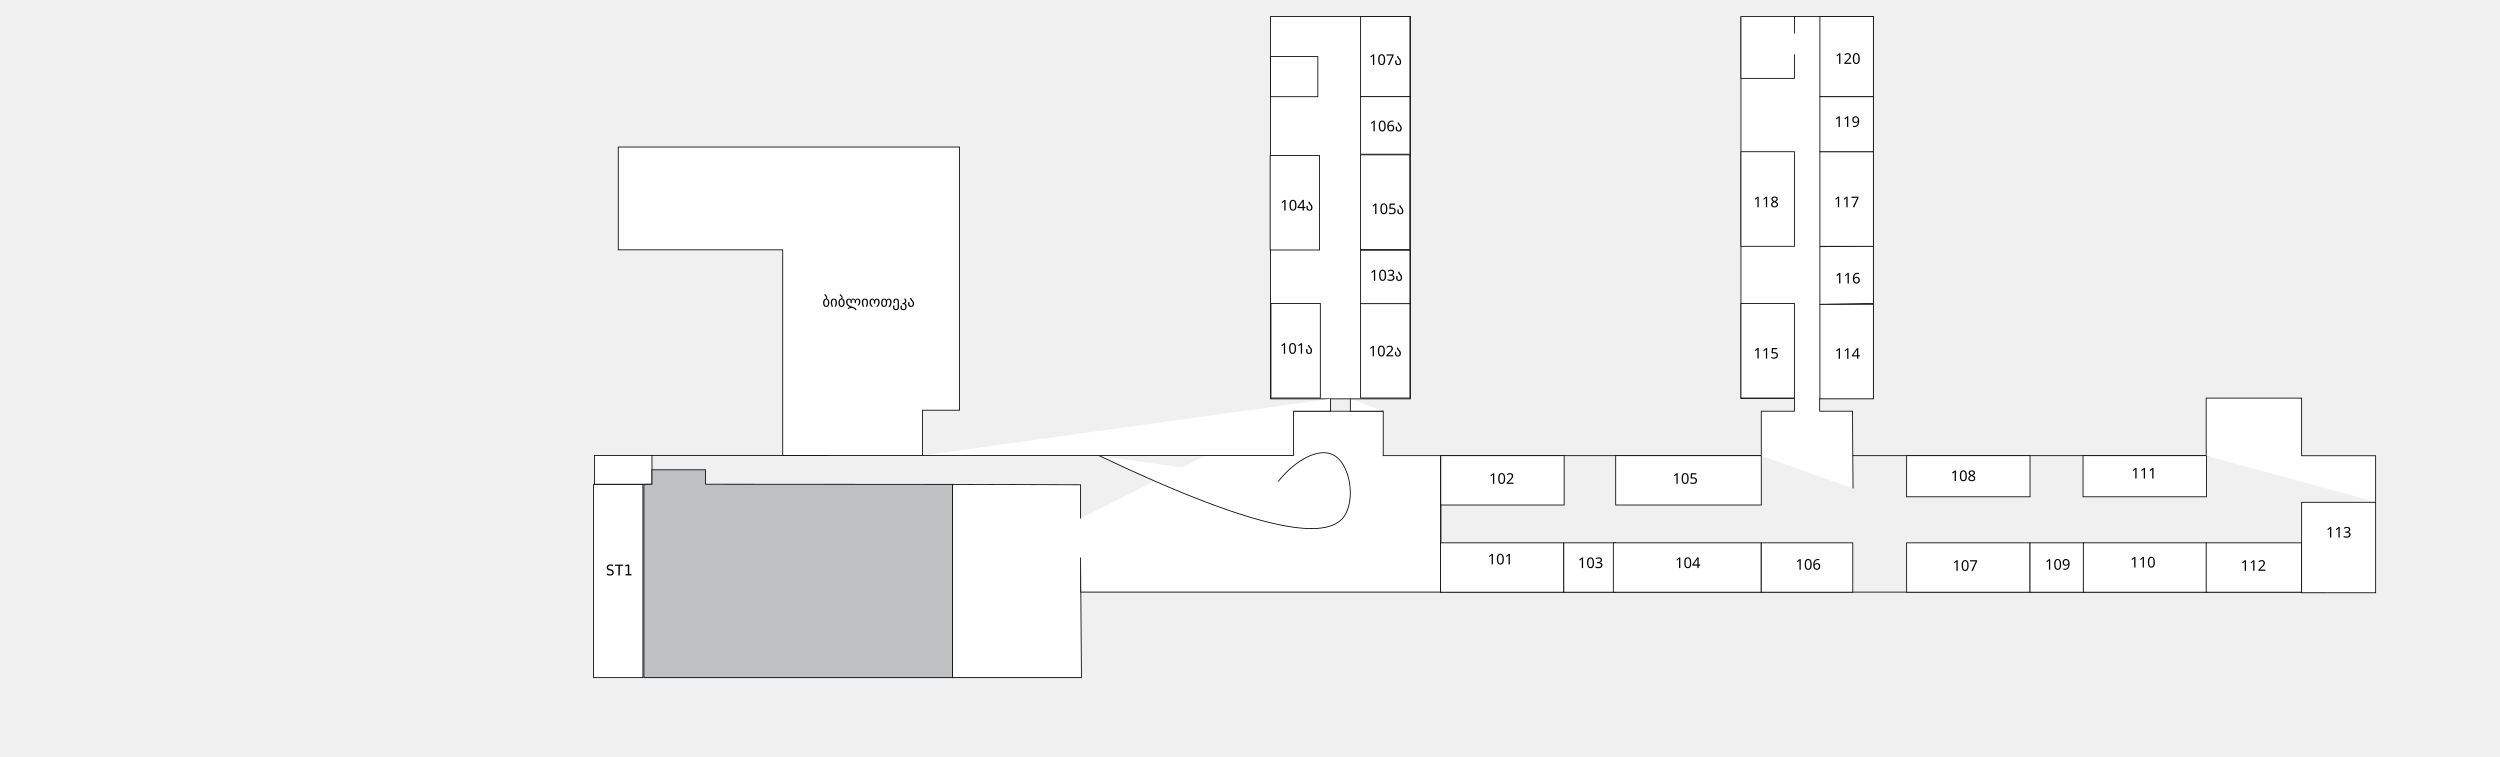
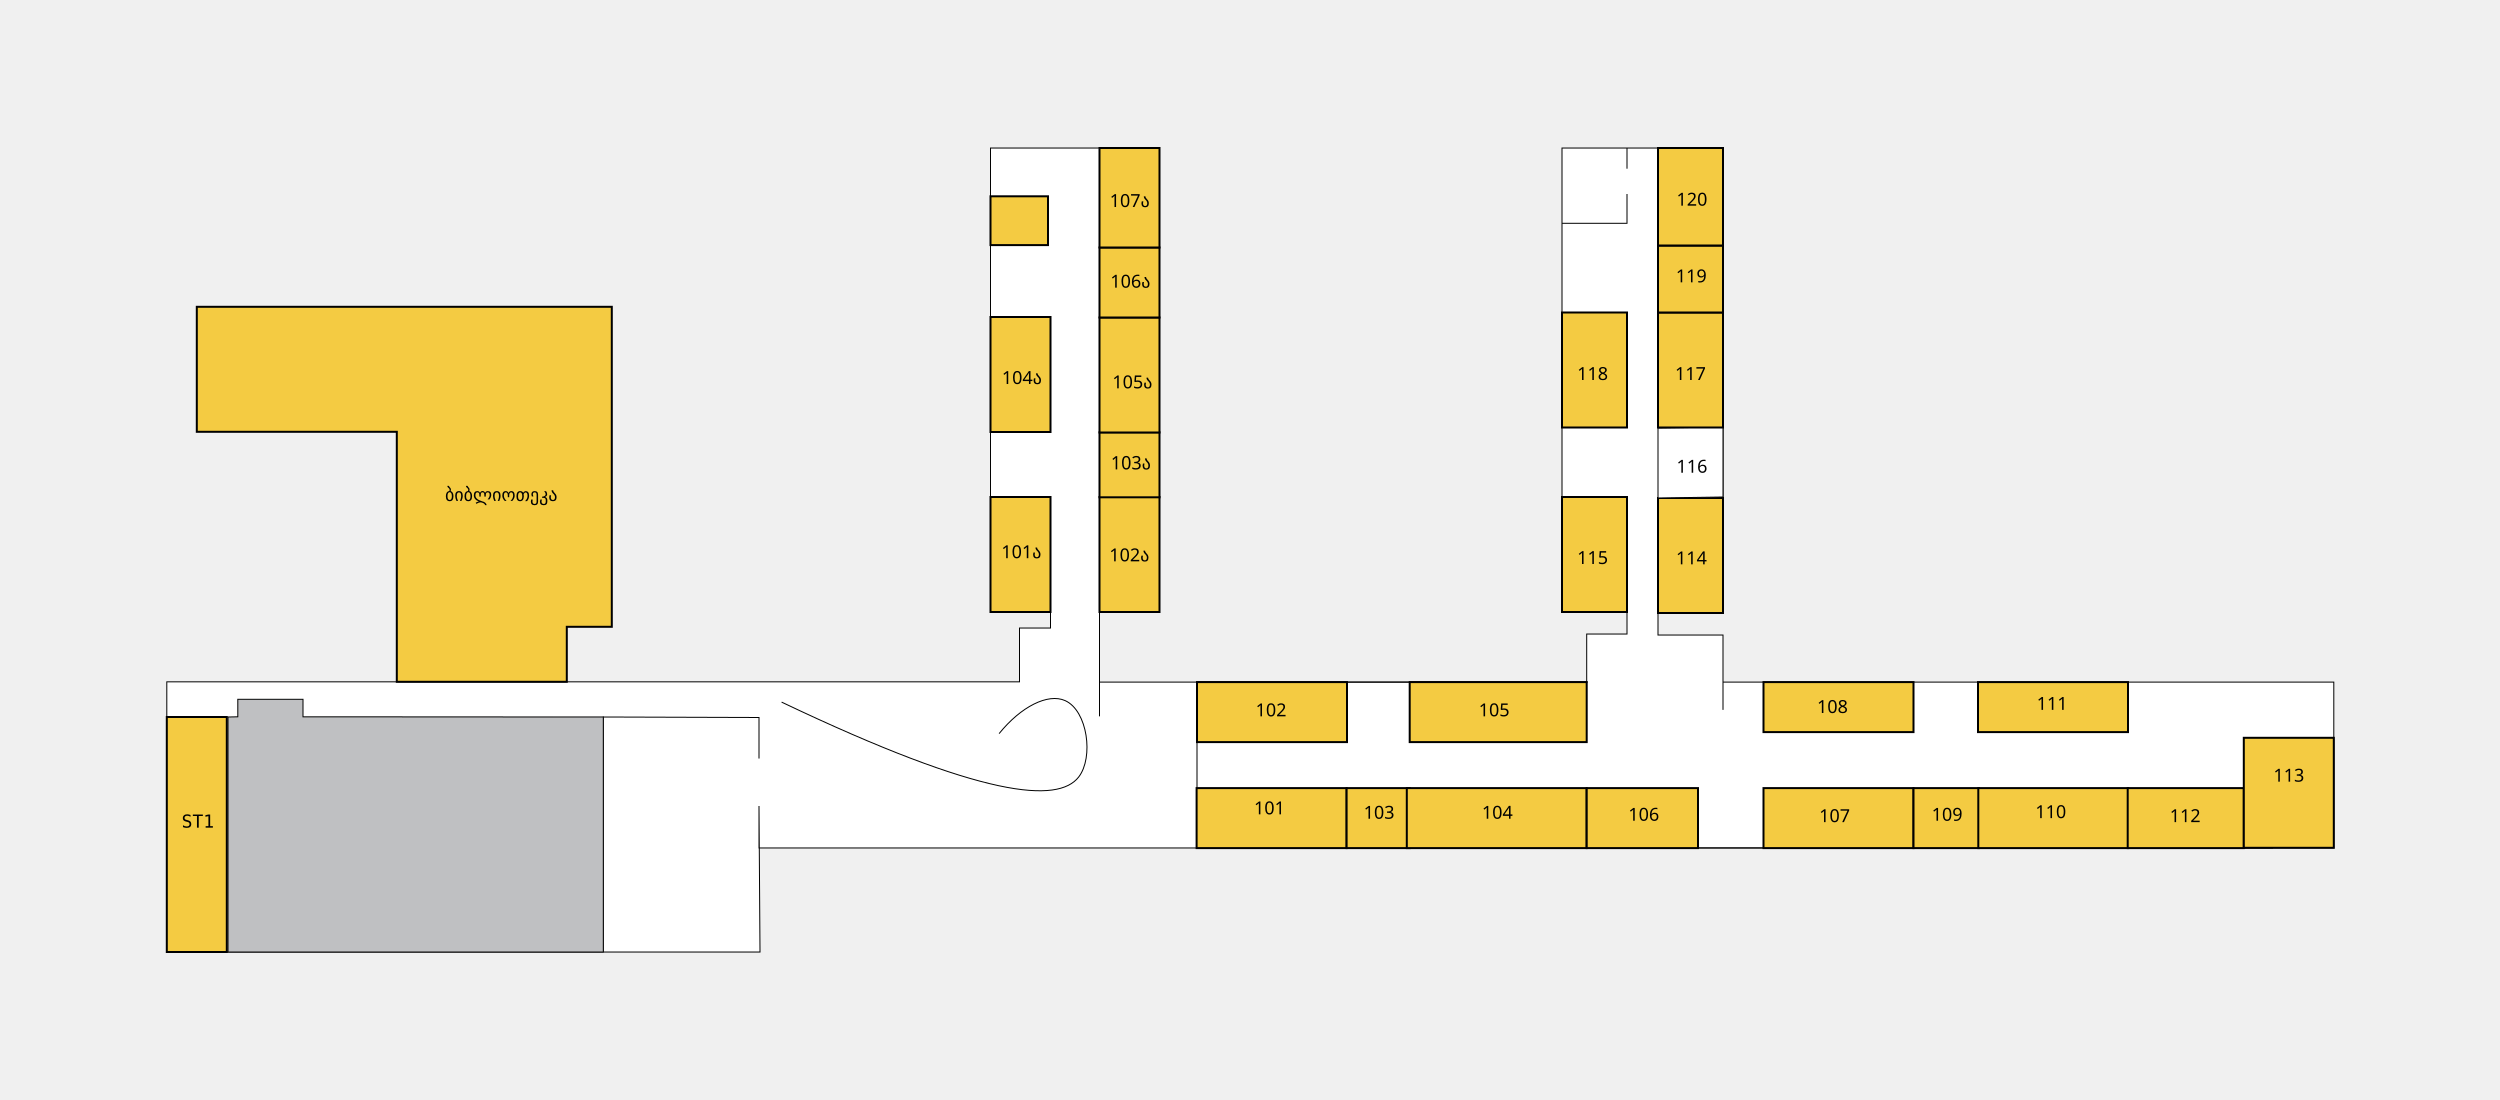
- <svg xmlns="http://www.w3.org/2000/svg" xmlns:html="http://www.w3.org/1999/xhtml" version="1.1" id="Layer_1" x="0px" y="0px" viewBox="620 291 3040 920" style="enable-background:new 620 291 3040 920;" xml:space="preserve">
+ <svg xmlns="http://www.w3.org/2000/svg" version="1.1" id="Layer_1" x="0px" y="0px" viewBox="0 0 2500 1100" style="enable-background:new 0 0 2500 1100;" xml:space="preserve">
  <style type="text/css">
- 	.st0{fill:#FFFFFF;stroke:#000000;stroke-miterlimit:10;}
- 	.st1{fill:#BEC0C2;stroke:#000000;stroke-miterlimit:10;}
- 	.st2{fill:none;stroke:#000000;stroke-miterlimit:10;}
- 	.st3{font-family:'Consolas';}
- 	.st4{font-size:18px;}
- 	.st5{font-family:'Sylfaen';}
- 	.st6{font-size:18.589px;}
+ 	.st0{fill:#FFFFFF;stroke:#010101;stroke-miterlimit:10;}
+ 	.st1{fill:#BFC0C2;stroke:#010101;stroke-miterlimit:10;}
+ 	.st2{fill:none;stroke:#010101;stroke-miterlimit:10;}
+     .room {
+     fill: #f4cb42;
+     stroke: #000000;
+     stroke-width: 2;
+     stroke-miterlimit: 10;
+   }
+ 	.st3{fill:#010101;}
+ 	.st4{font-family:'Consolas';}
+ 	.st5{font-size:18px;}
+ 	.st6{font-family:'Sylfaen';}
+ 	.st7{font-size:18.589px;}
</style>
-   <rect id="xST1" x="1341.8" y="880" class="st0" width="60" height="235" />
-   <rect id="XMLID_3_" x="1342.8" y="844.8" class="st0" width="70" height="35" />
-   <polygon id="XMLID_4_" class="st1" points="1412.8,862.3 1478,862.3 1478,879.8 1778.3,880 1778.3,1115 1403,1115 1403,880   1412.8,879.8 " />
-   <line id="XMLID_6_" class="st2" x1="1412.8" y1="844.8" x2="1628.3" y2="844.8" />
-   <polygon class="st0" points="1571.8,844.8 1571.8,594.8 1371.8,594.8 1371.8,469.8 1786.8,469.8 1786.8,789.8 1741.8,789.8   1741.8,844.8 " />
-   <path id="XMLID_8_" class="st0" d="M2193,791h109v54.1h70V1011h-438v-42l1,146h-156.7V880c51.9,0.2,103.8,0.3,155.7,0.5v41" />
-   <path id="XMLID_10_" class="st0" d="M1956.6,845.1c202.7,96.6,276.5,101.2,297,75c15.3-19.5,9-66.5-13.5-76.5  c-17.1-7.6-44.1,5.9-66,33" />
-   <polyline id="XMLID_9_" class="st0" points="2302,791 2262,791 2262,776 " />
-   <rect id="XMLID_12_" x="2165" y="311" class="st0" width="170" height="465" />
-   <rect id="x101ა" x="2165.5" y="660" class="st0" width="60" height="115" />
-   <rect id="x102ა" x="2274.5" y="660" class="st0" width="60" height="115" />
-   <rect id="x103ა" x="2274.5" y="595.3" class="st0" width="60" height="65" />
-   <rect id="x105ა" x="2274.3" y="479.3" class="st0" width="60" height="115" />
-   <rect id="x104ა" x="2164.5" y="480" class="st0" width="60" height="115" />
-   <rect id="x106ა" x="2274.5" y="408.5" class="st0" width="60" height="70" />
-   <rect id="x107ა" x="2274.5" y="311" class="st0" width="60" height="97.5" />
-   <rect id="x108ა" x="2165" y="359.8" class="st0" width="57.5" height="48.8" />
-   <polyline id="xC_pathxE_" class="st2" points="2762.6,845.1 2372,845.1 2372,1011 3448.1,1011 " />
-   <rect id="x101" x="2371.6" y="951.1" class="st0" width="150" height="60" />
-   <rect id="x102" x="2372" y="845.1" class="st0" width="150" height="60" />
-   <rect id="x105" x="2584.7" y="845.1" class="st0" width="177" height="60" />
-   <polyline class="st0" points="2761.7,845.1 2761.7,791 2802,791 2802,775.7 2737,775.7 2737,311 2897.7,311 2897.7,775.7   2832.7,775.7 2832.7,791 2872.7,791 2873,845.1 2873.3,885 " />
-   <rect id="x114" x="2833" y="661" class="st0" width="65" height="115" />
-   <rect id="x115" x="2737" y="660" class="st0" width="65" height="115" />
-   <polygon id="x116" class="st0" points="2833,591 2898,590 2898,660 2833,661 " />
-   <rect id="x117" x="2833" y="475.5" class="st0" width="65" height="115" />
-   <rect id="x119" x="2833" y="408.6" class="st0" width="65" height="66.9" />
-   <rect id="x120" x="2833" y="311" class="st0" width="65" height="97.5" />
-   <line class="st2" x1="2802" y1="311" x2="2802" y2="331.7" />
-   <polyline class="st0" points="2737,311 2737,386.3 2802,386.3 2802,357 " />
-   <rect id="x118" x="2737" y="475.5" class="st0" width="65" height="115" />
-   <line class="st2" x1="3332.6" y1="845.1" x2="2873" y2="845.1" />
-   <rect id="x108" x="2938.5" y="845.1" class="st0" width="150" height="50" />
-   <rect id="x111" x="3153" y="845.1" class="st0" width="150" height="50" />
-   <rect id="x103" x="2521.6" y="951.1" class="st0" width="63.1" height="60" />
-   <rect id="x104" x="2581.8" y="951.1" class="st0" width="179.8" height="60" />
-   <rect id="x106" x="2761.7" y="951.1" class="st0" width="111.3" height="60" />
-   <rect id="x107" x="2938.5" y="951.1" class="st0" width="150" height="60" />
-   <rect id="x109" x="3088.5" y="951.1" class="st0" width="65.5" height="60" />
-   <rect id="x110" x="3153.3" y="951.1" class="st0" width="150" height="60" />
-   <rect id="x112" x="3302.7" y="951.1" class="st0" width="116.1" height="60" />
-   <a html:href="google.com">
-     <rect id="x113" x="3418.8" y="901.8" class="st0" width="90" height="110" />
-   </a>
-   <polyline class="st0" points="3302.7,845.2 3302.7,775.1 3342.7,775.1 3378.2,775.1 3418.8,775.1 3418.8,845.2 3508.8,845.2   3508.8,901.2 " />
-   <text transform="matrix(1 0 0 1 1356.6 990.65)" class="st3 st4">ST1</text>
-   <text transform="matrix(1 0 0 1 1620 663.95)" class="st5 st4">ბიბლიოთეკა</text>
-   <polyline class="st0" points="1741.8,844.8 2193,844.8 2193,791 2238,791 2238,776 " />
-   <text transform="matrix(1 0 0 1 2176.334 721.1667)" class="st5 st4">101ა</text>
-   <text transform="matrix(1 0 0 1 2284.3 724.3335)" class="st5 st4">102ა</text>
-   <text transform="matrix(0.9683 0 0 1 2285.834 632.3865)" class="st5 st6">103ა</text>
-   <text transform="matrix(1 0 0 1 2287.334 551.333)" class="st5 st4">105ა</text>
-   <text transform="matrix(1 0 0 1 2176.834 547.0002)" class="st5 st4">104ა</text>
-   <text transform="matrix(1 0 0 1 2285.333 450.6665)" class="st5 st4">106ა</text>
-   <text transform="matrix(1 0 0 1 2284.667 370)" class="st5 st4">107ა</text>
-   <text transform="matrix(1 0 0 1 2429 977.334)" class="st5 st4">101</text>
-   <text transform="matrix(1 0 0 1 2430.6 879.334)" class="st5 st4">102</text>
-   <text transform="matrix(1 0 0 1 2538.65 981.767)" class="st5 st4">103</text>
-   <text transform="matrix(1 0 0 1 2656.883 981.7676)" class="st5 st4">104</text>
-   <text transform="matrix(1 0 0 1 2653.7 879.2999)" class="st5 st4">105</text>
-   <text transform="matrix(1 0 0 1 2803.333 983.7673)" class="st5 st4">106</text>
-   <text transform="matrix(1 0 0 1 2994.167 985.1003)" class="st5 st4">107</text>
-   <text transform="matrix(1 0 0 1 2992 876)" class="st5 st4">108</text>
-   <text transform="matrix(1 0 0 1 3106.666 983.767)" class="st5 st4">109</text>
-   <text transform="matrix(1 0 0 1 3210.334 981.1006)" class="st5 st4">110</text>
-   <text transform="matrix(1 0 0 1 3211.666 872.866)" class="st5 st4">111</text>
-   <text transform="matrix(1 0 0 1 3344.717 985.101)" class="st5 st4">112</text>
-   <text transform="matrix(1 0 0 1 3448.433 944.6663)" class="st5 st4">113</text>
-   <text transform="matrix(1 0 0 1 2752.167 727.0002)" class="st5 st4">115</text>
-   <text transform="matrix(1 0 0 1 2851 727.3335)" class="st5 st4">114</text>
-   <text transform="matrix(1 0 0 1 2851.5 635.7197)" class="st5 st4">116</text>
-   <text transform="matrix(1 0 0 1 2850 542.9998)" class="st5 st4">117</text>
-   <text transform="matrix(1 0 0 1 2752.166 543)" class="st5 st4">118</text>
-   <text transform="matrix(1 0 0 1 2850.833 445.333)" class="st5 st4">119</text>
-   <text transform="matrix(1 0 0 1 2851.5 368.6665)" class="st5 st4">120</text>
+   <path class="st0" d="M760,952H166.8V681.8h852.7V628h31v-16h-60V148h169v464h-60v16.5v87.8v-34.2h97.5h389.7V634h40.3v-22h-65V148  h161v465h-65v22h65v74.9v-27.8h40.5h570.3v165.7L759,848v-42L760,952H603.3V717c51.9,0.2,103.8,0.3,155.7,0.5v41" />
+   <rect id="xST1" x="166.8" y="717" class="room" width="60" height="235" />
+   <polygon id="XMLID_4_" class="st1" points="237.8,699.3 303,699.3 303,716.8 603.3,717 603.3,952 228,952 228,717 237.8,716.8 " />
+   <polygon id="xბიბლიოთეკა" class="room" points="396.8,681.8 396.8,431.8 196.8,431.8 196.8,306.8 611.8,306.8  611.8,626.8 566.8,626.8 566.8,681.8 " />
+   <path id="XMLID_10_" class="st0" d="M781.6,702.1c202.7,96.6,276.5,101.2,297,75c15.3-19.5,9-66.5-13.5-76.5  c-17.1-7.6-44.1,5.9-66,33" />
+   <rect id="x101ა" x="990.5" y="497" class="room" width="60" height="115" />
+   <rect id="x102ა" x="1099.5" y="497" class="room" width="60" height="115" />
+   <rect id="x103ა" x="1099.5" y="432.3" class="room" width="60" height="65" />
+   <rect id="x105ა" x="1099.5" y="317.5" class="room" width="60" height="115" />
+   <rect id="x104ა" x="990.5" y="317" class="room" width="60" height="115" />
+   <rect id="x106ა" x="1099.5" y="247.5" class="room" width="60" height="70" />
+   <rect id="x107ა" x="1099.5" y="148" class="room" width="60" height="99.5" />
+   <rect id="x108ა" x="990.5" y="196.3" class="room" width="57.5" height="48.8" />
+   <polyline id="xC_pathxE_" class="st2" points="1587.6,682.1 1197,682.1 1197,848 2273.1,848 " />
+   <rect id="x101" x="1196.6" y="788.1" class="room" width="150" height="60" />
+   <rect id="x102" x="1197" y="682.1" class="room" width="150" height="60" />
+   <rect id="x105" x="1409.7" y="682.1" class="room" width="177" height="60" />
+   <rect id="x114" x="1658" y="498" class="room" width="65" height="115" />
+   <rect id="x115" x="1562" y="497" class="room" width="65" height="115" />
+   <polygon id="x116" class="st0" points="1658,428 1723,427 1723,497 1658,498 " />
+   <rect id="x117" x="1658" y="312.5" class="room" width="65" height="115" />
+   <rect id="x119" x="1658" y="245.6" class="room" width="65" height="66.9" />
+   <rect id="x120" x="1658" y="148" class="room" width="65" height="97.5" />
+   <line class="st2" x1="1627" y1="148" x2="1627" y2="168.7" />
+   <polyline class="st0" points="1562,223.3 1627,223.3 1627,194 " />
+   <rect id="x118" x="1562" y="312.5" class="room" width="65" height="115" />
+   <rect id="x108" x="1763.5" y="682.1" class="room" width="150" height="50" />
+   <rect id="x111" x="1978" y="682.1" class="room" width="150" height="50" />
+   <rect id="x103" x="1346.6" y="788.1" class="room" width="63.1" height="60" />
+   <rect id="x104" x="1406.8" y="788.1" class="room" width="179.8" height="60" />
+   <rect id="x106" x="1586.7" y="788.1" class="room" width="111.3" height="60" />
+   <rect id="x107" x="1763.5" y="788.1" class="room" width="150" height="60" />
+   <rect id="x109" x="1913.5" y="788.1" class="room" width="65.5" height="60" />
+   <rect id="x110" x="1978.3" y="788.1" class="room" width="150" height="60" />
+   <rect id="x112" x="2127.7" y="788.1" class="room" width="116.1" height="60" />
+   <rect id="x113" x="2243.8" y="737.8" class="room" width="90" height="110" />
+   <text transform="matrix(1 0 0 1 181.6 827.65)" class="st3 st4 st5">ST1</text>
+   <text transform="matrix(1 0 0 1 445 500.95)" class="st3 st6 st5">ბიბლიოთეკა</text>
+   <text transform="matrix(1 0 0 1 1001.333 558.1667)" class="st3 st6 st5">101ა</text>
+   <text transform="matrix(1 0 0 1 1109.3 561.3335)" class="st3 st6 st5">102ა</text>
+   <text transform="matrix(0.9683 0 0 1 1110.834 469.3867)" class="st3 st6 st7">103ა</text>
+   <text transform="matrix(1 0 0 1 1112.334 388.333)" class="st3 st6 st5">105ა</text>
+   <text transform="matrix(1 0 0 1 1001.834 384.0002)" class="st3 st6 st5">104ა</text>
+   <text transform="matrix(1 0 0 1 1110.333 287.6665)" class="st3 st6 st5">106ა</text>
+   <text transform="matrix(1 0 0 1 1109.667 207)" class="st3 st6 st5">107ა</text>
+   <text transform="matrix(1 0 0 1 1254 814.334)" class="st3 st6 st5">101</text>
+   <text transform="matrix(1 0 0 1 1255.6 716.334)" class="st3 st6 st5">102</text>
+   <text transform="matrix(1 0 0 1 1363.65 818.7671)" class="st3 st6 st5">103</text>
+   <text transform="matrix(1 0 0 1 1481.883 818.7676)" class="st3 st6 st5">104</text>
+   <text transform="matrix(1 0 0 1 1478.7 716.2999)" class="st3 st6 st5">105</text>
+   <text transform="matrix(1 0 0 1 1628.333 820.7673)" class="st3 st6 st5">106</text>
+   <text transform="matrix(1 0 0 1 1819.167 822.1003)" class="st3 st6 st5">107</text>
+   <text transform="matrix(1 0 0 1 1817 713)" class="st3 st6 st5">108</text>
+   <text transform="matrix(1 0 0 1 1931.666 820.7671)" class="st3 st6 st5">109</text>
+   <text transform="matrix(1 0 0 1 2035.334 818.1006)" class="st3 st6 st5">110</text>
+   <text transform="matrix(1 0 0 1 2036.666 709.866)" class="st3 st6 st5">111</text>
+   <text transform="matrix(1 0 0 1 2169.717 822.1011)" class="st3 st6 st5">112</text>
+   <text transform="matrix(1 0 0 1 2273.433 781.6663)" class="st3 st6 st5">113</text>
+   <text transform="matrix(1 0 0 1 1577.167 564.0002)" class="st3 st6 st5">115</text>
+   <text transform="matrix(1 0 0 1 1676 564.3335)" class="st3 st6 st5">114</text>
+   <text transform="matrix(1 0 0 1 1676.5 472.7197)" class="st3 st6 st5">116</text>
+   <text transform="matrix(1 0 0 1 1675 379.9998)" class="st3 st6 st5">117</text>
+   <text transform="matrix(1 0 0 1 1577.166 380)" class="st3 st6 st5">118</text>
+   <text transform="matrix(1 0 0 1 1675.833 282.333)" class="st3 st6 st5">119</text>
+   <text transform="matrix(1 0 0 1 1676.5 205.6665)" class="st3 st6 st5">120</text>
+   <path class="st0" d="M166.8,681.8" />
</svg>
